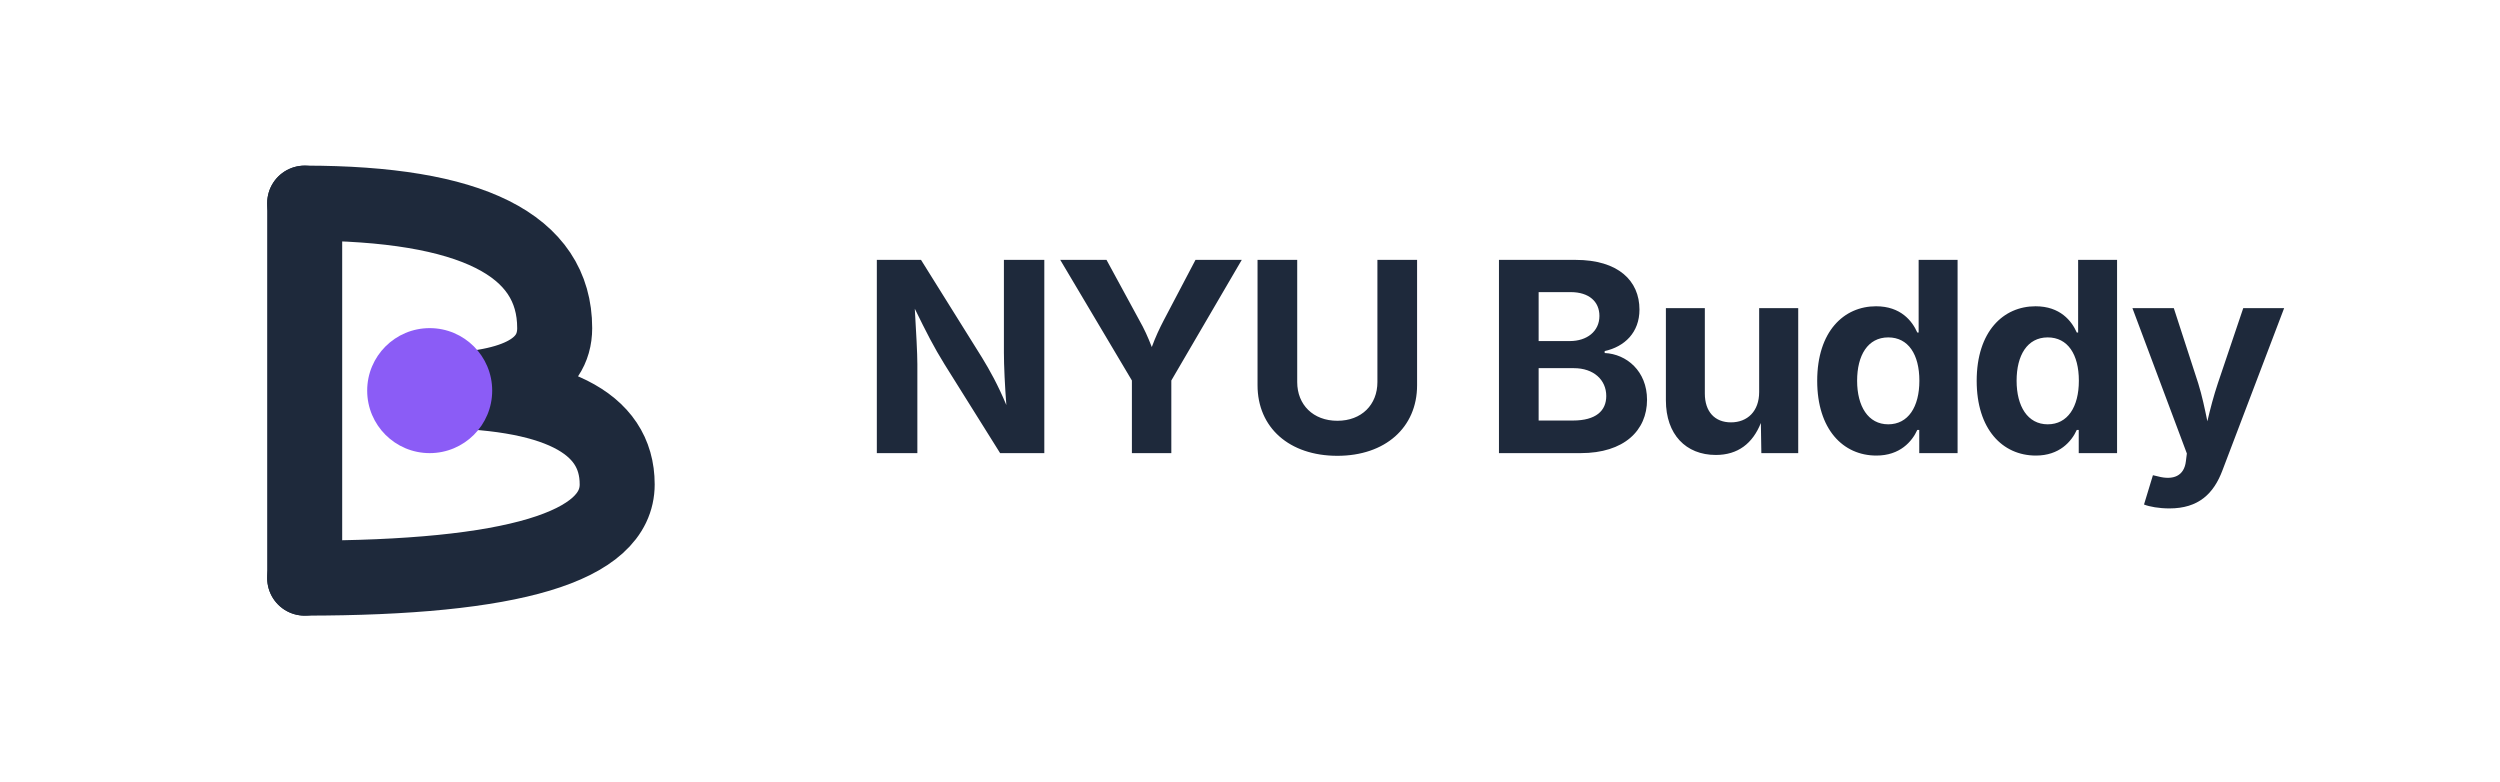
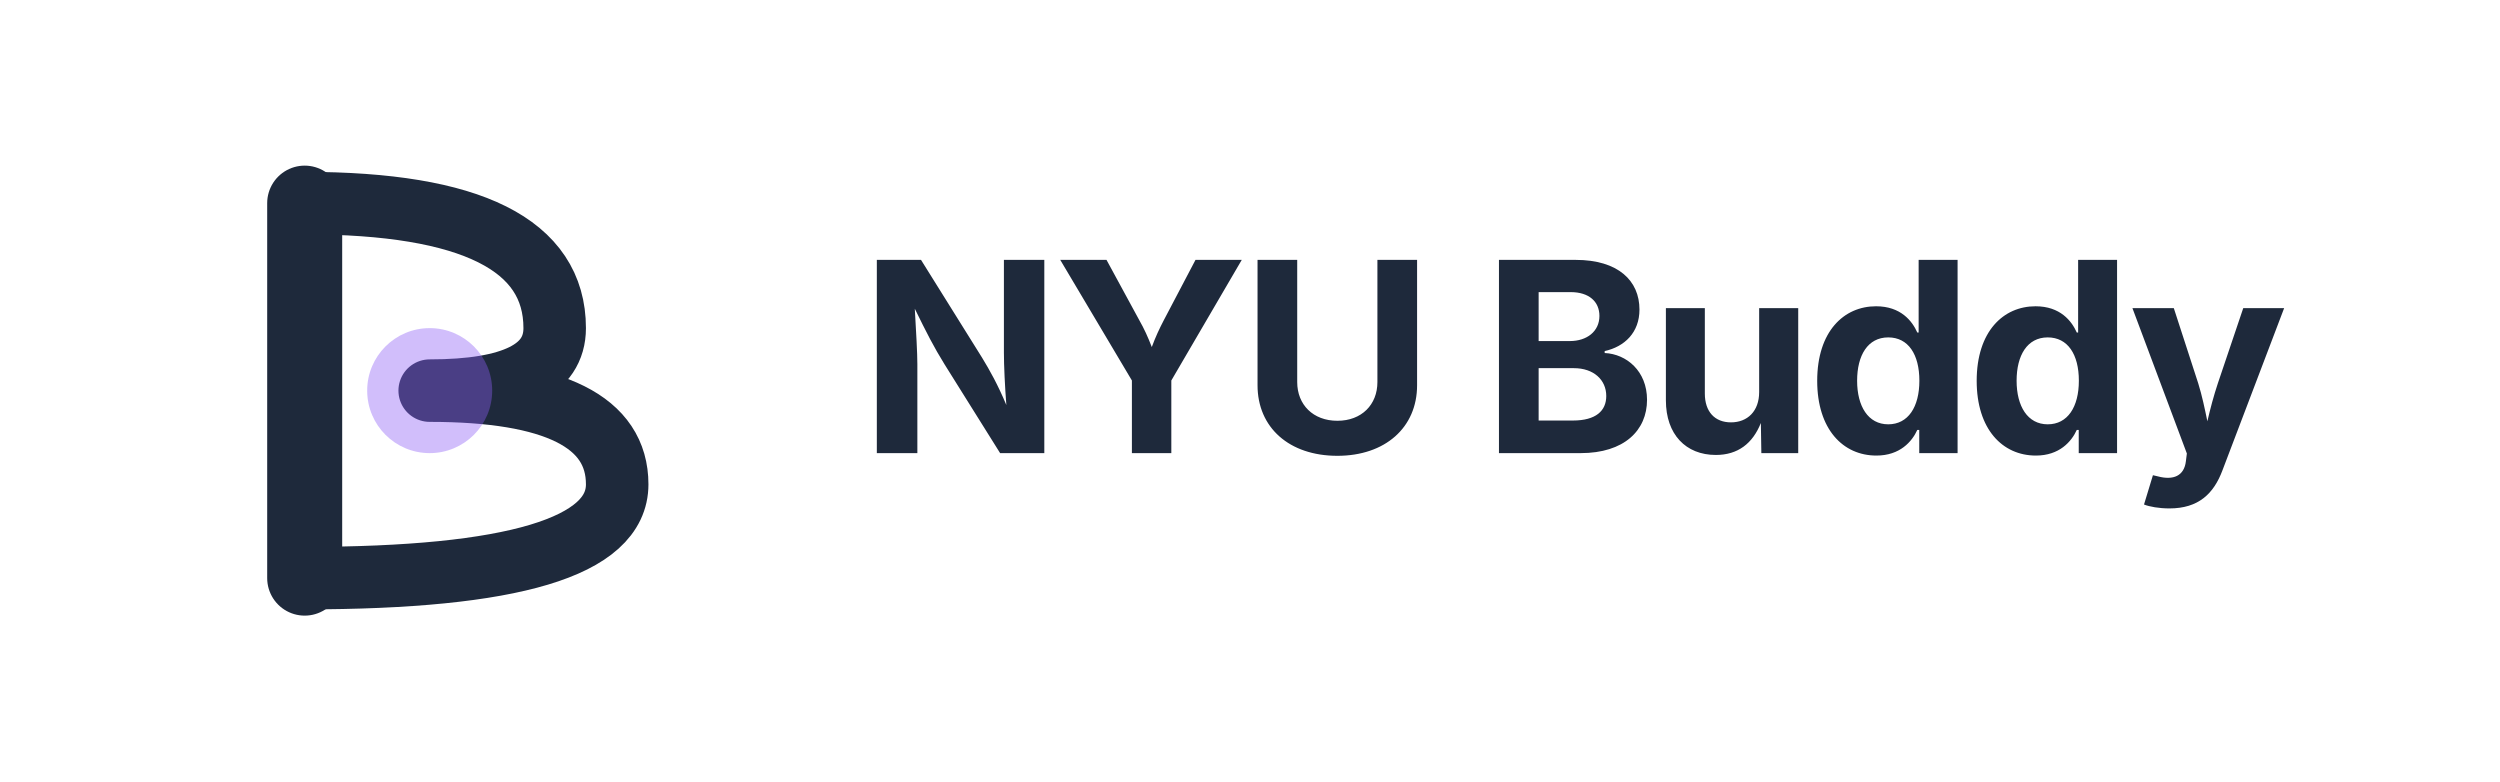
<svg xmlns="http://www.w3.org/2000/svg" viewBox="0 0 320 100" width="100%" height="100%">
  <g transform="translate(15, 10) scale(0.8)">
    <g stroke-linecap="round" stroke-linejoin="round">
      <path d="M 30 20 L 30 80" fill="none" stroke="#1e293b" stroke-width="12" stroke-linecap="round" />
-       <path d="M 30 20 Q 70 20 70 40 Q 70 50 50 50 Q 80 50 80 65 Q 80 80 30 80" fill="none" stroke="#1e293b" stroke-width="12" stroke-linecap="round" stroke-linejoin="round" />
-       <circle cx="50" cy="50" r="10" fill="#8b5cf6" stroke="none" />
+       <path d="M 30 20 Q 70 20 70 40 Q 70 50 50 50 Q 80 50 80 65 Q 80 80 30 80" fill="none" stroke="#1e293b" stroke-width="10" stroke-linecap="round" stroke-linejoin="round" />
+       <circle cx="50" cy="50" r="10" fill="#8b5cf6" stroke="none" opacity="0.4" />
    </g>
  </g>
  <text x="110" y="58" font-family="'Inter', -apple-system, sans-serif" font-weight="700" font-size="34" letter-spacing="-0.03em" fill="#1e293b">
    NYU Buddy
  </text>
</svg>
